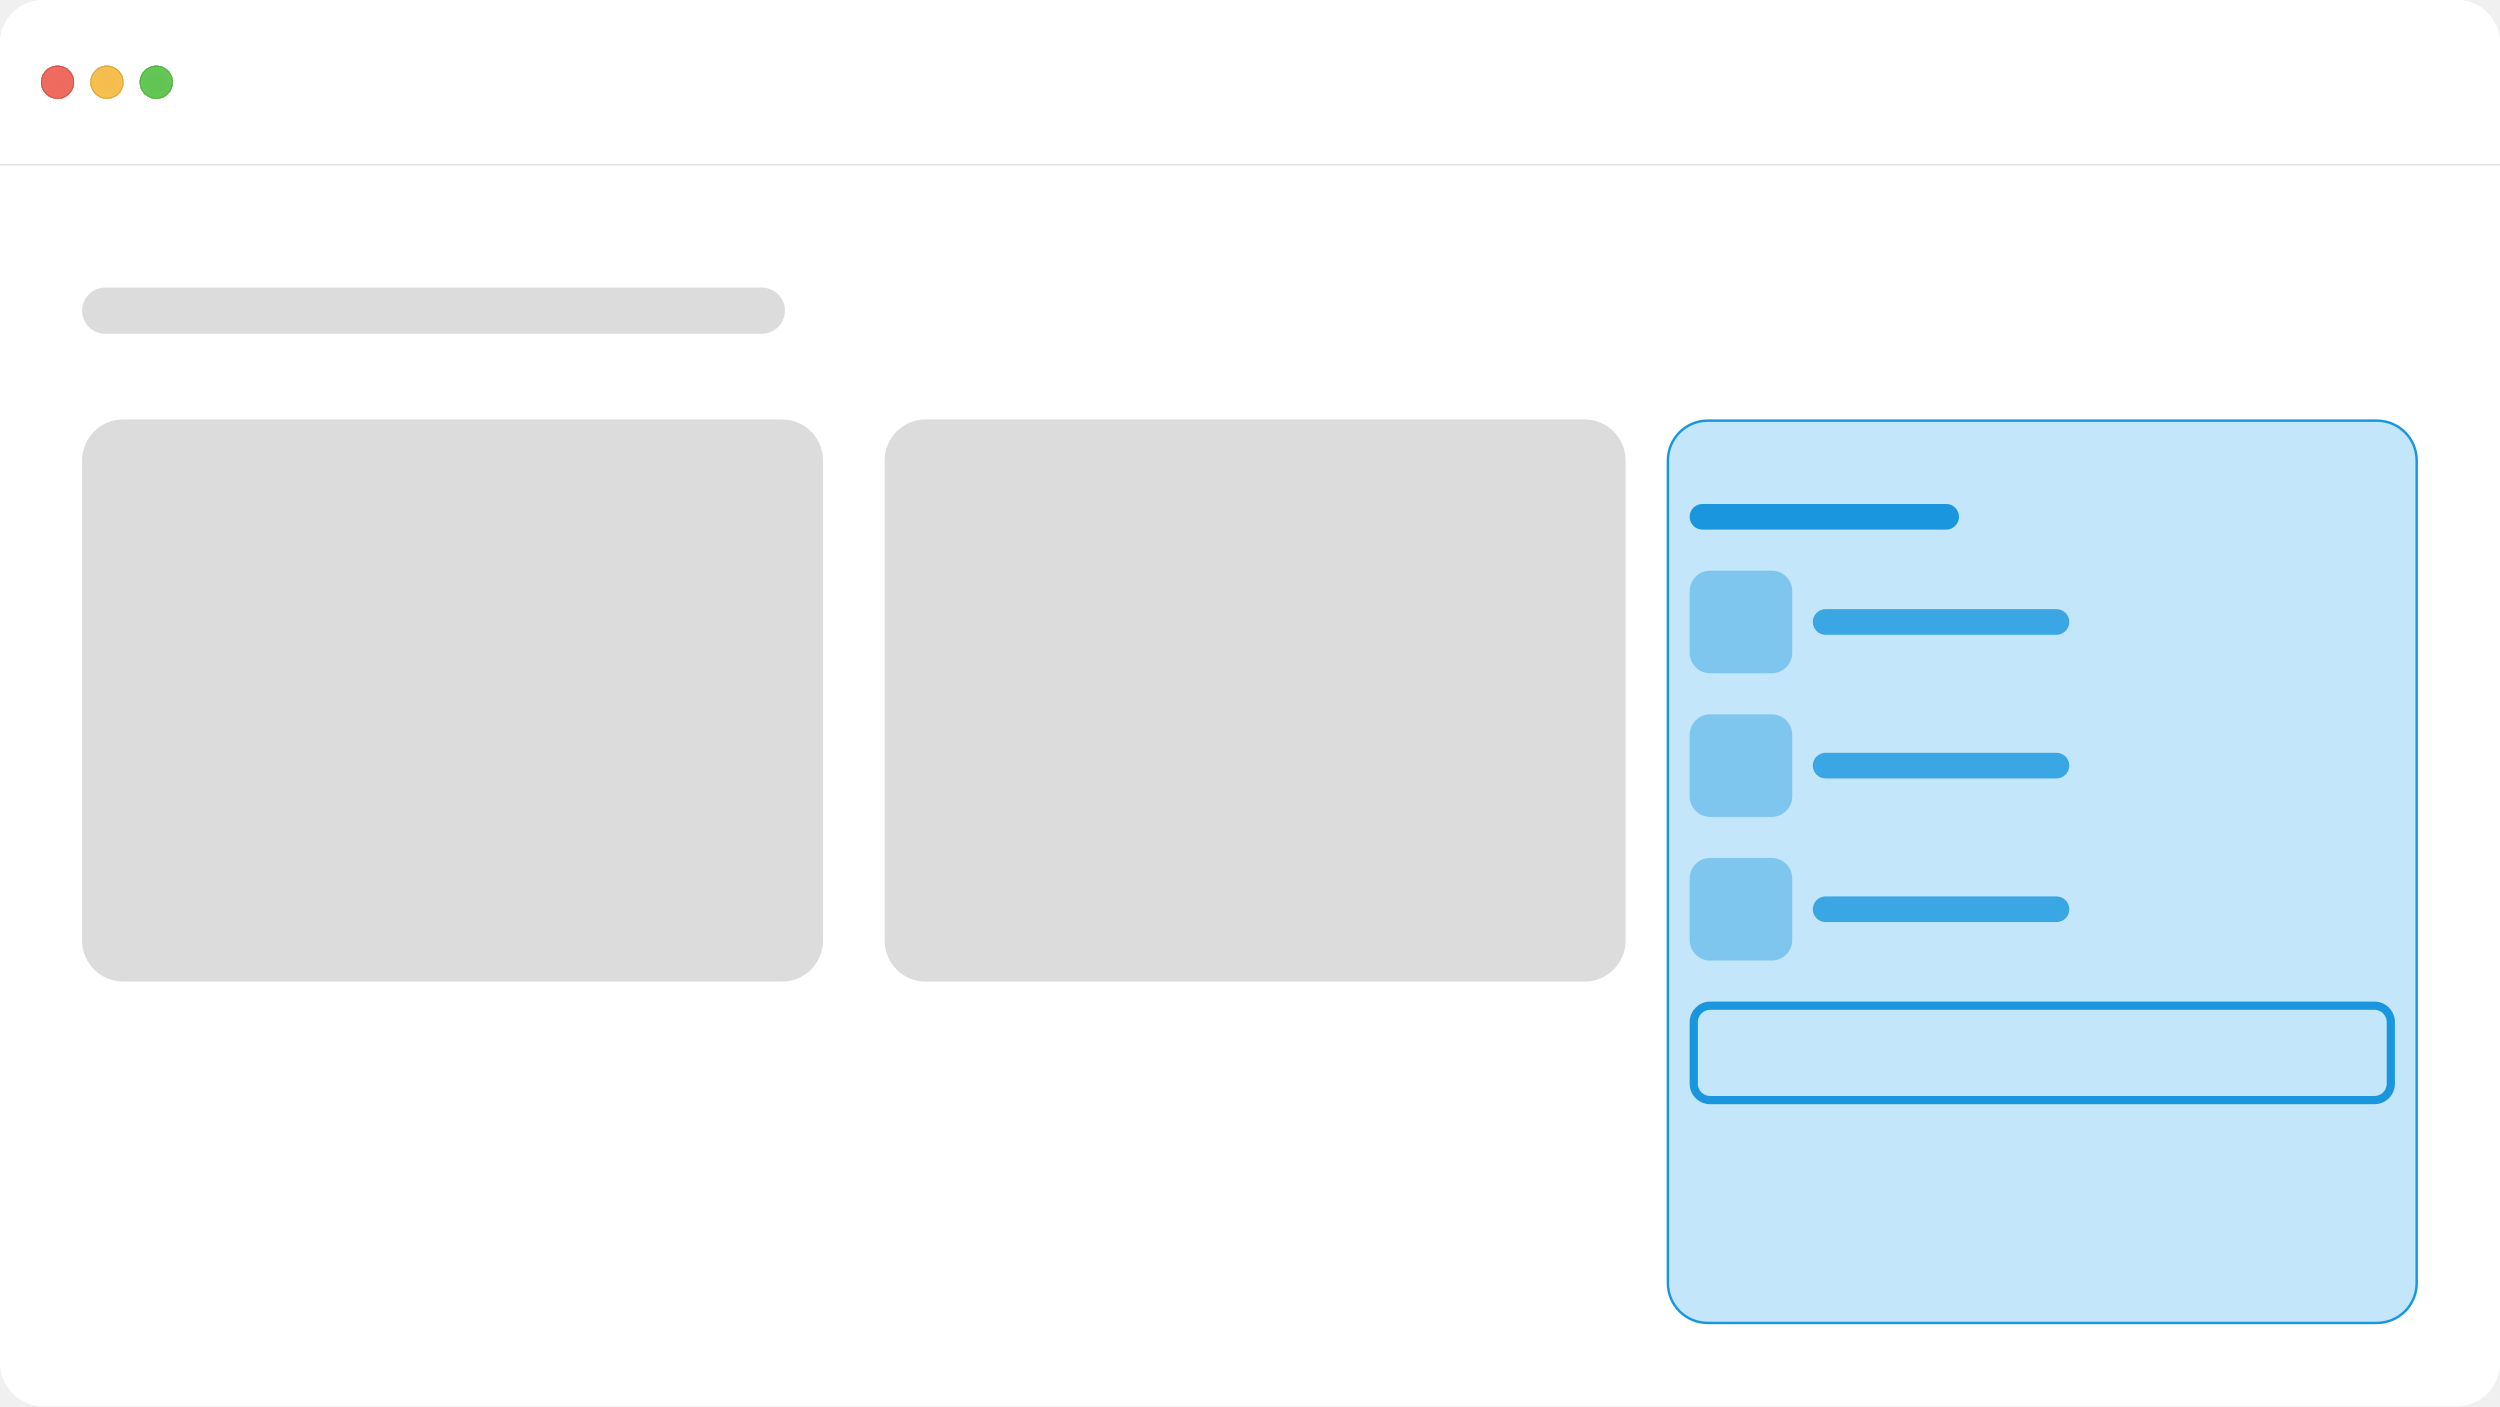
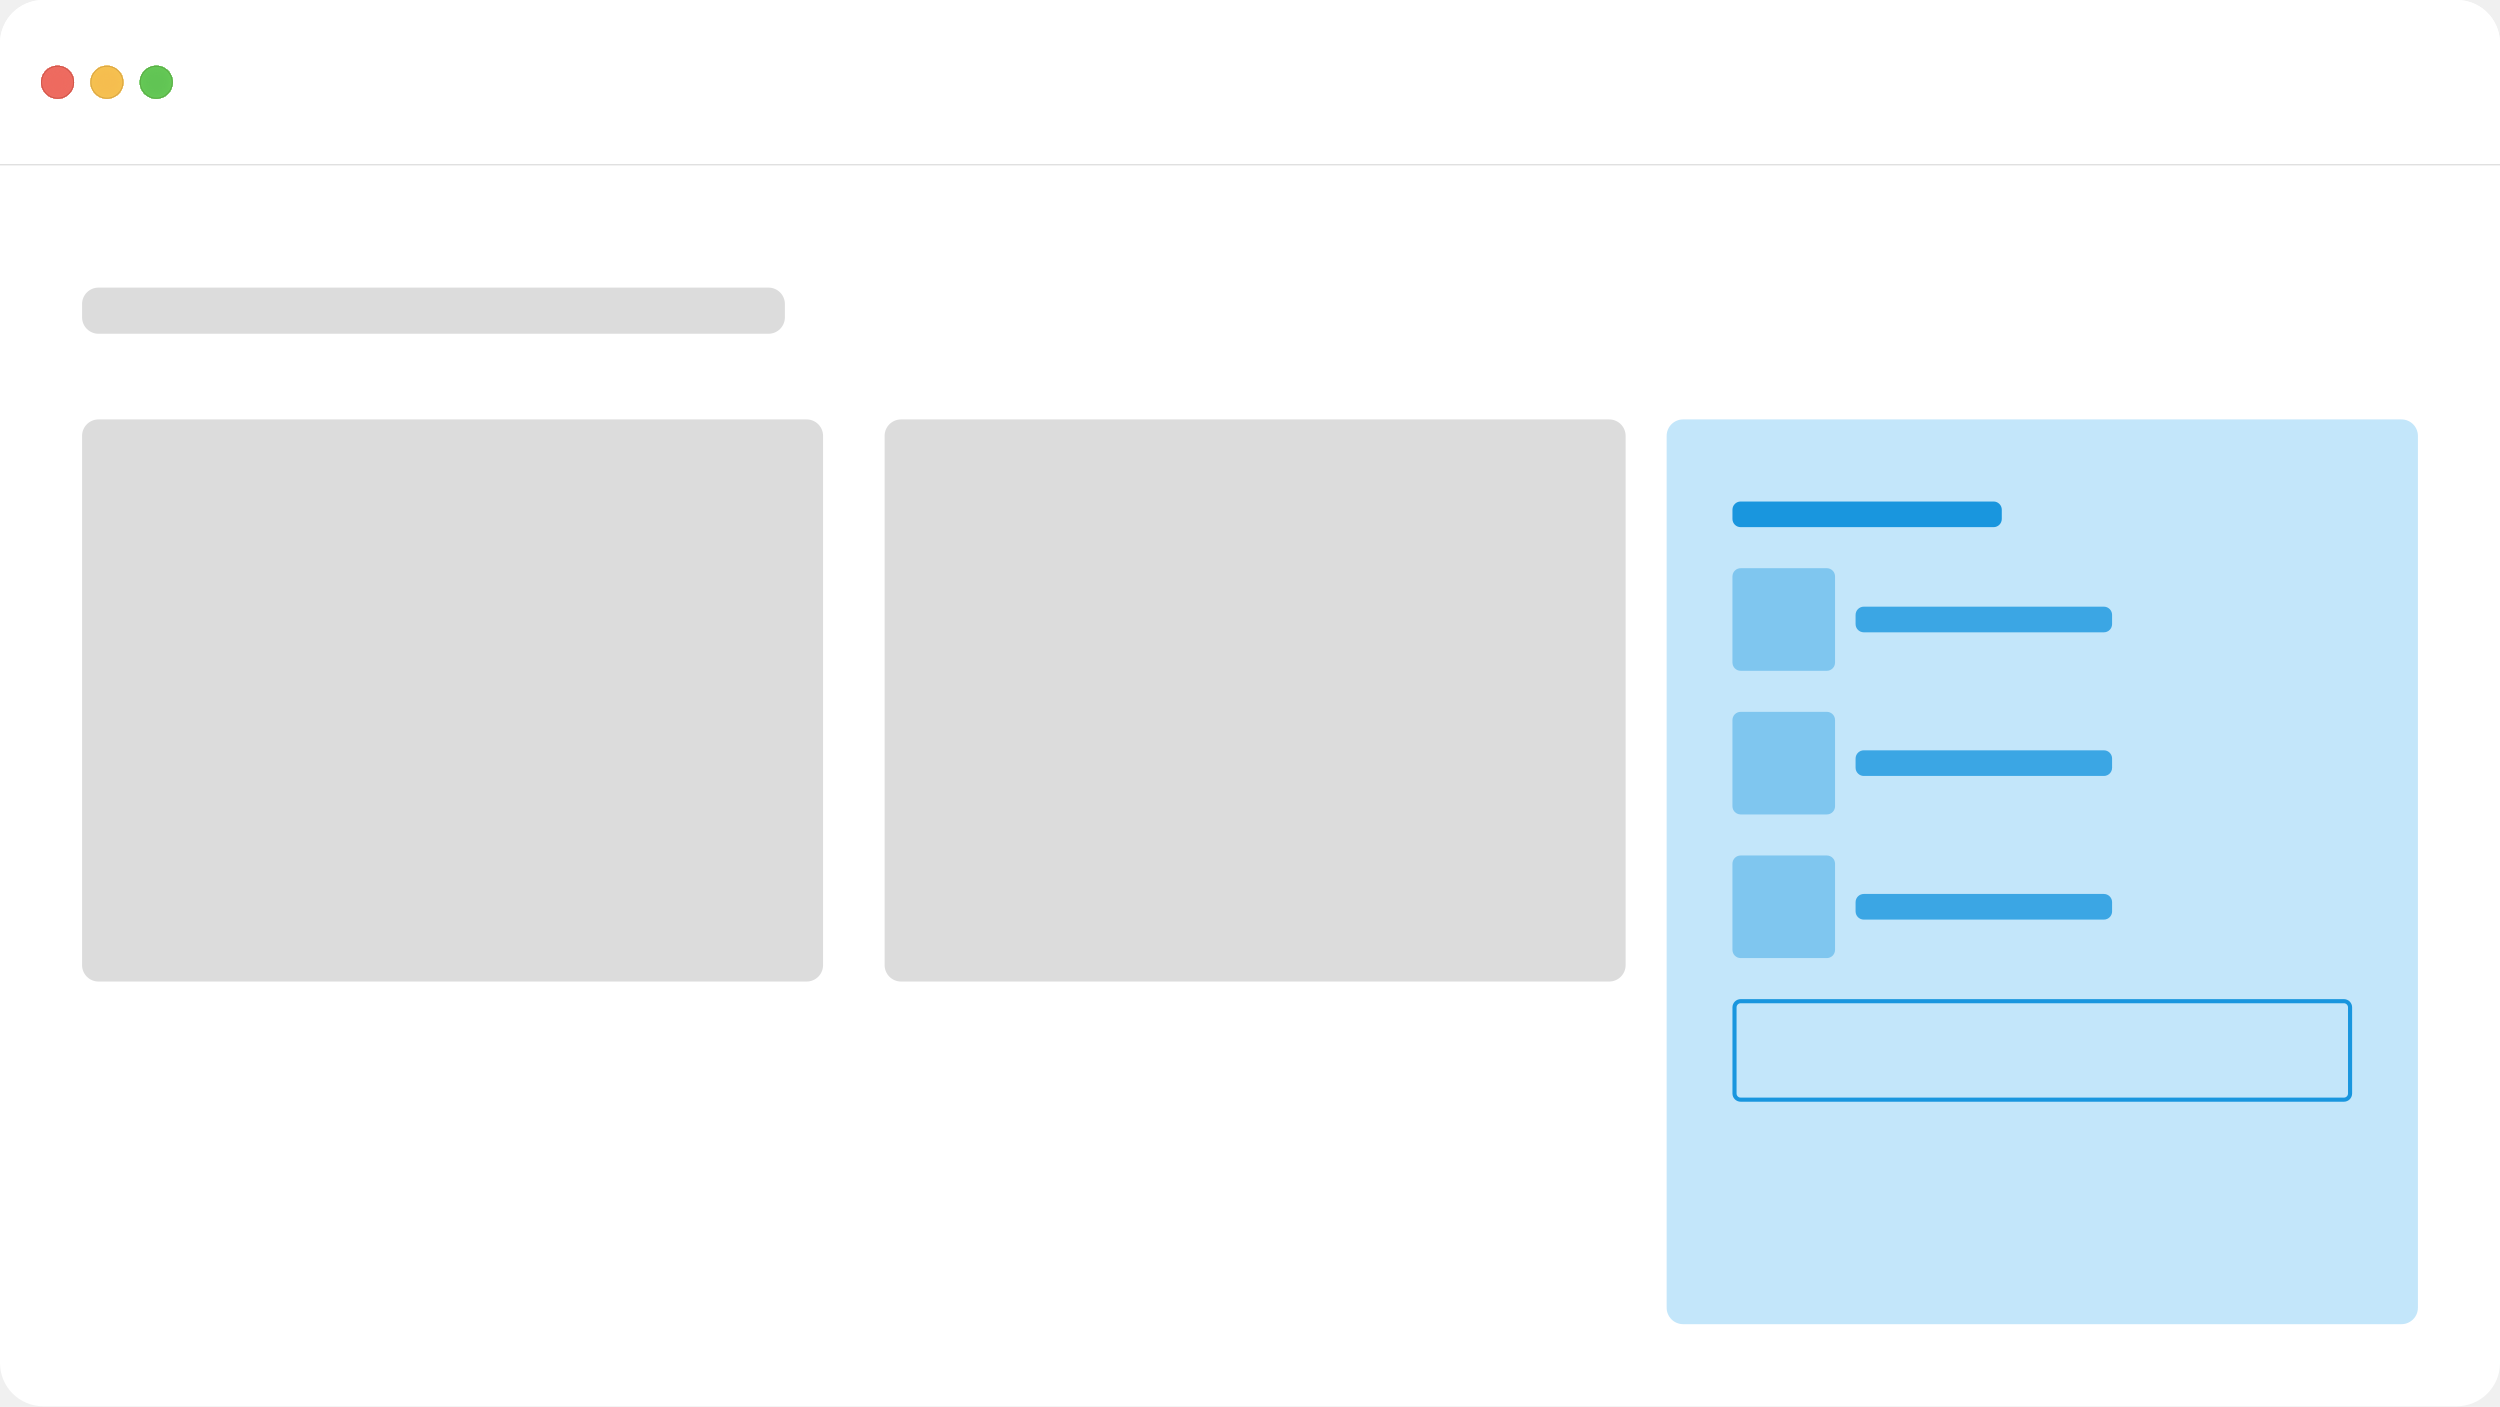
<svg xmlns="http://www.w3.org/2000/svg" width="304" height="171" viewBox="0 0 304 171" fill="none">
  <g clip-path="url(#clip0_1456_1222)">
    <rect width="304" height="171" rx="5.259" fill="white" />
    <g filter="url(#filter0_di_1456_1222)">
      <path d="M0 2.191C0 0.981 0.981 0 2.191 0H301.809C303.019 0 304 0.981 304 2.191V20H0V2.191Z" fill="white" />
      <g filter="url(#filter1_i_1456_1222)">
        <path fill-rule="evenodd" clip-rule="evenodd" d="M7 12C8.105 12 9 11.105 9 10C9 8.895 8.105 8 7 8C5.895 8 5 8.895 5 10C5 11.105 5.895 12 7 12Z" fill="#EE6A5F" />
      </g>
      <path d="M7 8.055C8.074 8.055 8.945 8.926 8.945 10C8.945 11.074 8.074 11.945 7 11.945C5.926 11.945 5.055 11.074 5.055 10C5.055 8.926 5.926 8.055 7 8.055Z" stroke="#CE5347" stroke-width="0.11" />
      <g filter="url(#filter2_i_1456_1222)">
        <path fill-rule="evenodd" clip-rule="evenodd" d="M13 12C14.105 12 15 11.105 15 10C15 8.895 14.105 8 13 8C11.895 8 11 8.895 11 10C11 11.105 11.895 12 13 12Z" fill="#F5BD4F" />
      </g>
      <path d="M13 8.055C14.074 8.055 14.945 8.926 14.945 10C14.945 11.074 14.074 11.945 13 11.945C11.926 11.945 11.055 11.074 11.055 10C11.055 8.926 11.926 8.055 13 8.055Z" stroke="#D6A243" stroke-width="0.11" />
      <g filter="url(#filter3_i_1456_1222)">
        <path fill-rule="evenodd" clip-rule="evenodd" d="M19 12C20.105 12 21 11.105 21 10C21 8.895 20.105 8 19 8C17.895 8 17 8.895 17 10C17 11.105 17.895 12 19 12Z" fill="#61C454" />
      </g>
      <path d="M19 8.055C20.074 8.055 20.945 8.926 20.945 10C20.945 11.074 20.074 11.945 19 11.945C17.926 11.945 17.055 11.074 17.055 10C17.055 8.926 17.926 8.055 19 8.055Z" stroke="#58A942" stroke-width="0.11" />
    </g>
-     <path d="M9.98 37.779C9.98 36.228 11.237 34.972 12.788 34.972H92.637C94.187 34.972 95.444 36.228 95.444 37.779C95.444 39.329 94.187 40.586 92.637 40.586H12.788C11.237 40.586 9.98 39.329 9.98 37.779Z" fill="#DCDCDC" />
-     <path d="M9.98 55.992C9.98 53.236 12.215 51.002 14.971 51.002H95.094C97.851 51.002 100.085 53.236 100.085 55.992V114.365C100.085 117.122 97.851 119.356 95.094 119.356H14.971C12.215 119.356 9.98 117.122 9.98 114.365V55.992Z" fill="#DCDCDC" />
-     <path d="M107.57 55.992C107.57 53.236 109.805 51.002 112.561 51.002H192.684C195.441 51.002 197.675 53.236 197.675 55.992V114.365C197.675 117.122 195.441 119.356 192.684 119.356H112.561C109.805 119.356 107.57 117.122 107.57 114.365V55.992Z" fill="#DCDCDC" />
-     <path d="M207.656 51.152H289.027C291.701 51.152 293.868 53.319 293.868 55.992V156.028C293.868 158.702 291.701 160.869 289.027 160.869H207.656C204.983 160.869 202.816 158.701 202.816 156.028V55.992C202.817 53.319 204.983 51.152 207.656 51.152Z" fill="#6BC0F4" fill-opacity="0.4" />
-     <path d="M207.656 51.152H289.027C291.701 51.152 293.868 53.319 293.868 55.992V156.028C293.868 158.702 291.701 160.869 289.027 160.869H207.656C204.983 160.869 202.816 158.701 202.816 156.028V55.992C202.817 53.319 204.983 51.152 207.656 51.152Z" stroke="#1996DE" stroke-width="0.3" />
-     <path d="M205.461 62.843C205.461 61.981 206.159 61.283 207.02 61.283H236.652C237.513 61.283 238.212 61.981 238.212 62.843C238.212 63.704 237.513 64.402 236.652 64.402H207.02C206.159 64.402 205.461 63.704 205.461 62.843Z" fill="#1996DE" />
-     <path d="M205.461 71.888C205.461 70.51 206.578 69.393 207.956 69.393H215.442C216.82 69.393 217.937 70.51 217.937 71.888V79.374C217.937 80.752 216.82 81.869 215.442 81.869H207.956C206.578 81.869 205.461 80.752 205.461 79.374V71.888Z" fill="#1996DE" fill-opacity="0.4" />
-     <path d="M220.434 75.631C220.434 74.77 221.132 74.071 221.993 74.071H250.065C250.926 74.071 251.625 74.77 251.625 75.631C251.625 76.492 250.926 77.191 250.065 77.191H221.993C221.132 77.191 220.434 76.492 220.434 75.631Z" fill="#1996DE" fill-opacity="0.8" />
-     <path d="M205.461 89.355C205.461 87.977 206.578 86.86 207.956 86.86H215.442C216.82 86.86 217.937 87.977 217.937 89.355V96.841C217.937 98.219 216.82 99.336 215.442 99.336H207.956C206.578 99.336 205.461 98.219 205.461 96.841V89.355Z" fill="#1996DE" fill-opacity="0.4" />
-     <path d="M220.434 93.098C220.434 92.237 221.132 91.538 221.993 91.538H250.065C250.926 91.538 251.625 92.237 251.625 93.098C251.625 93.959 250.926 94.658 250.065 94.658H221.993C221.132 94.658 220.434 93.959 220.434 93.098Z" fill="#1996DE" fill-opacity="0.8" />
-     <path d="M205.461 106.822C205.461 105.444 206.578 104.327 207.956 104.327H215.442C216.82 104.327 217.937 105.444 217.937 106.822V114.308C217.937 115.686 216.82 116.803 215.442 116.803H207.956C206.578 116.803 205.461 115.686 205.461 114.308V106.822Z" fill="#1996DE" fill-opacity="0.4" />
-     <path d="M220.434 110.565C220.434 109.704 221.132 109.005 221.993 109.005H250.065C250.926 109.005 251.625 109.704 251.625 110.565C251.625 111.426 250.926 112.124 250.065 112.124H221.993C221.132 112.124 220.434 111.426 220.434 110.565Z" fill="#1996DE" fill-opacity="0.8" />
-     <path d="M207.956 122.294H288.728C289.829 122.294 290.723 123.187 290.723 124.289V131.775C290.722 132.877 289.829 133.77 288.728 133.77H207.956C206.854 133.77 205.961 132.877 205.961 131.775V124.289C205.961 123.187 206.854 122.294 207.956 122.294Z" stroke="#1996DE" />
+     <rect x="9.98" y="34.972" width="85.463" height="5.614" rx="2" fill="#DCDCDC" />
+     <rect x="9.98" y="51.002" width="90.105" height="68.354" rx="2" fill="#DCDCDC" />
+     <rect x="107.57" y="51.002" width="90.105" height="68.354" rx="2" fill="#DCDCDC" />
+     <rect x="202.666" y="51.002" width="91.352" height="110.017" rx="2" fill="#6BC0F4" fill-opacity="0.4" />
+     <rect x="210.666" y="60.983" width="32.751" height="3.119" rx="1" fill="#1996DE" />
+     <rect x="210.666" y="69.093" width="12.476" height="12.476" rx="1" fill="#1996DE" fill-opacity="0.4" />
+     <rect x="225.639" y="73.771" width="31.191" height="3.119" rx="1" fill="#1996DE" fill-opacity="0.8" />
+     <rect x="210.666" y="86.56" width="12.476" height="12.476" rx="1" fill="#1996DE" fill-opacity="0.4" />
+     <rect x="225.639" y="91.238" width="31.191" height="3.119" rx="1" fill="#1996DE" fill-opacity="0.8" />
+     <rect x="210.666" y="104.027" width="12.476" height="12.476" rx="1" fill="#1996DE" fill-opacity="0.4" />
+     <rect x="225.639" y="108.705" width="31.191" height="3.119" rx="1" fill="#1996DE" fill-opacity="0.8" />
+     <rect x="210.916" y="121.744" width="74.852" height="11.976" rx="0.75" stroke="#1996DE" stroke-width="0.5" />
  </g>
  <defs>
    <filter id="filter0_di_1456_1222" x="0" y="0" width="304" height="20.11" filterUnits="userSpaceOnUse" color-interpolation-filters="sRGB">
      <feFlood flood-opacity="0" result="BackgroundImageFix" />
      <feColorMatrix in="SourceAlpha" type="matrix" values="0 0 0 0 0 0 0 0 0 0 0 0 0 0 0 0 0 0 127 0" result="hardAlpha" />
      <feOffset dy="0.11" />
      <feColorMatrix type="matrix" values="0 0 0 0 0 0 0 0 0 0 0 0 0 0 0 0 0 0 0.15 0" />
      <feBlend mode="normal" in2="BackgroundImageFix" result="effect1_dropShadow_1456_1222" />
      <feBlend mode="normal" in="SourceGraphic" in2="effect1_dropShadow_1456_1222" result="shape" />
      <feColorMatrix in="SourceAlpha" type="matrix" values="0 0 0 0 0 0 0 0 0 0 0 0 0 0 0 0 0 0 127 0" result="hardAlpha" />
      <feOffset dy="-0.11" />
      <feComposite in2="hardAlpha" operator="arithmetic" k2="-1" k3="1" />
      <feColorMatrix type="matrix" values="0 0 0 0 0 0 0 0 0 0 0 0 0 0 0 0 0 0 0.05 0" />
      <feBlend mode="normal" in2="shape" result="effect2_innerShadow_1456_1222" />
    </filter>
    <filter id="filter1_i_1456_1222" x="5" y="8" width="4" height="4" filterUnits="userSpaceOnUse" color-interpolation-filters="sRGB">
      <feFlood flood-opacity="0" result="BackgroundImageFix" />
      <feBlend mode="normal" in="SourceGraphic" in2="BackgroundImageFix" result="shape" />
      <feColorMatrix in="SourceAlpha" type="matrix" values="0 0 0 0 0 0 0 0 0 0 0 0 0 0 0 0 0 0 127 0" result="hardAlpha" />
      <feOffset />
      <feGaussianBlur stdDeviation="0.657" />
      <feComposite in2="hardAlpha" operator="arithmetic" k2="-1" k3="1" />
      <feColorMatrix type="matrix" values="0 0 0 0 0.925 0 0 0 0 0.427 0 0 0 0 0.384 0 0 0 1 0" />
      <feBlend mode="normal" in2="shape" result="effect1_innerShadow_1456_1222" />
    </filter>
    <filter id="filter2_i_1456_1222" x="11" y="8" width="4" height="4" filterUnits="userSpaceOnUse" color-interpolation-filters="sRGB">
      <feFlood flood-opacity="0" result="BackgroundImageFix" />
      <feBlend mode="normal" in="SourceGraphic" in2="BackgroundImageFix" result="shape" />
      <feColorMatrix in="SourceAlpha" type="matrix" values="0 0 0 0 0 0 0 0 0 0 0 0 0 0 0 0 0 0 127 0" result="hardAlpha" />
      <feOffset />
      <feGaussianBlur stdDeviation="0.657" />
      <feComposite in2="hardAlpha" operator="arithmetic" k2="-1" k3="1" />
      <feColorMatrix type="matrix" values="0 0 0 0 0.961 0 0 0 0 0.769 0 0 0 0 0.318 0 0 0 1 0" />
      <feBlend mode="normal" in2="shape" result="effect1_innerShadow_1456_1222" />
    </filter>
    <filter id="filter3_i_1456_1222" x="17" y="8" width="4" height="4" filterUnits="userSpaceOnUse" color-interpolation-filters="sRGB">
      <feFlood flood-opacity="0" result="BackgroundImageFix" />
      <feBlend mode="normal" in="SourceGraphic" in2="BackgroundImageFix" result="shape" />
      <feColorMatrix in="SourceAlpha" type="matrix" values="0 0 0 0 0 0 0 0 0 0 0 0 0 0 0 0 0 0 127 0" result="hardAlpha" />
      <feOffset />
      <feGaussianBlur stdDeviation="0.657" />
      <feComposite in2="hardAlpha" operator="arithmetic" k2="-1" k3="1" />
      <feColorMatrix type="matrix" values="0 0 0 0 0.408 0 0 0 0 0.8 0 0 0 0 0.345 0 0 0 1 0" />
      <feBlend mode="normal" in2="shape" result="effect1_innerShadow_1456_1222" />
    </filter>
    <clipPath id="clip0_1456_1222">
      <rect width="304" height="171" rx="5.259" fill="white" />
    </clipPath>
  </defs>
</svg>
